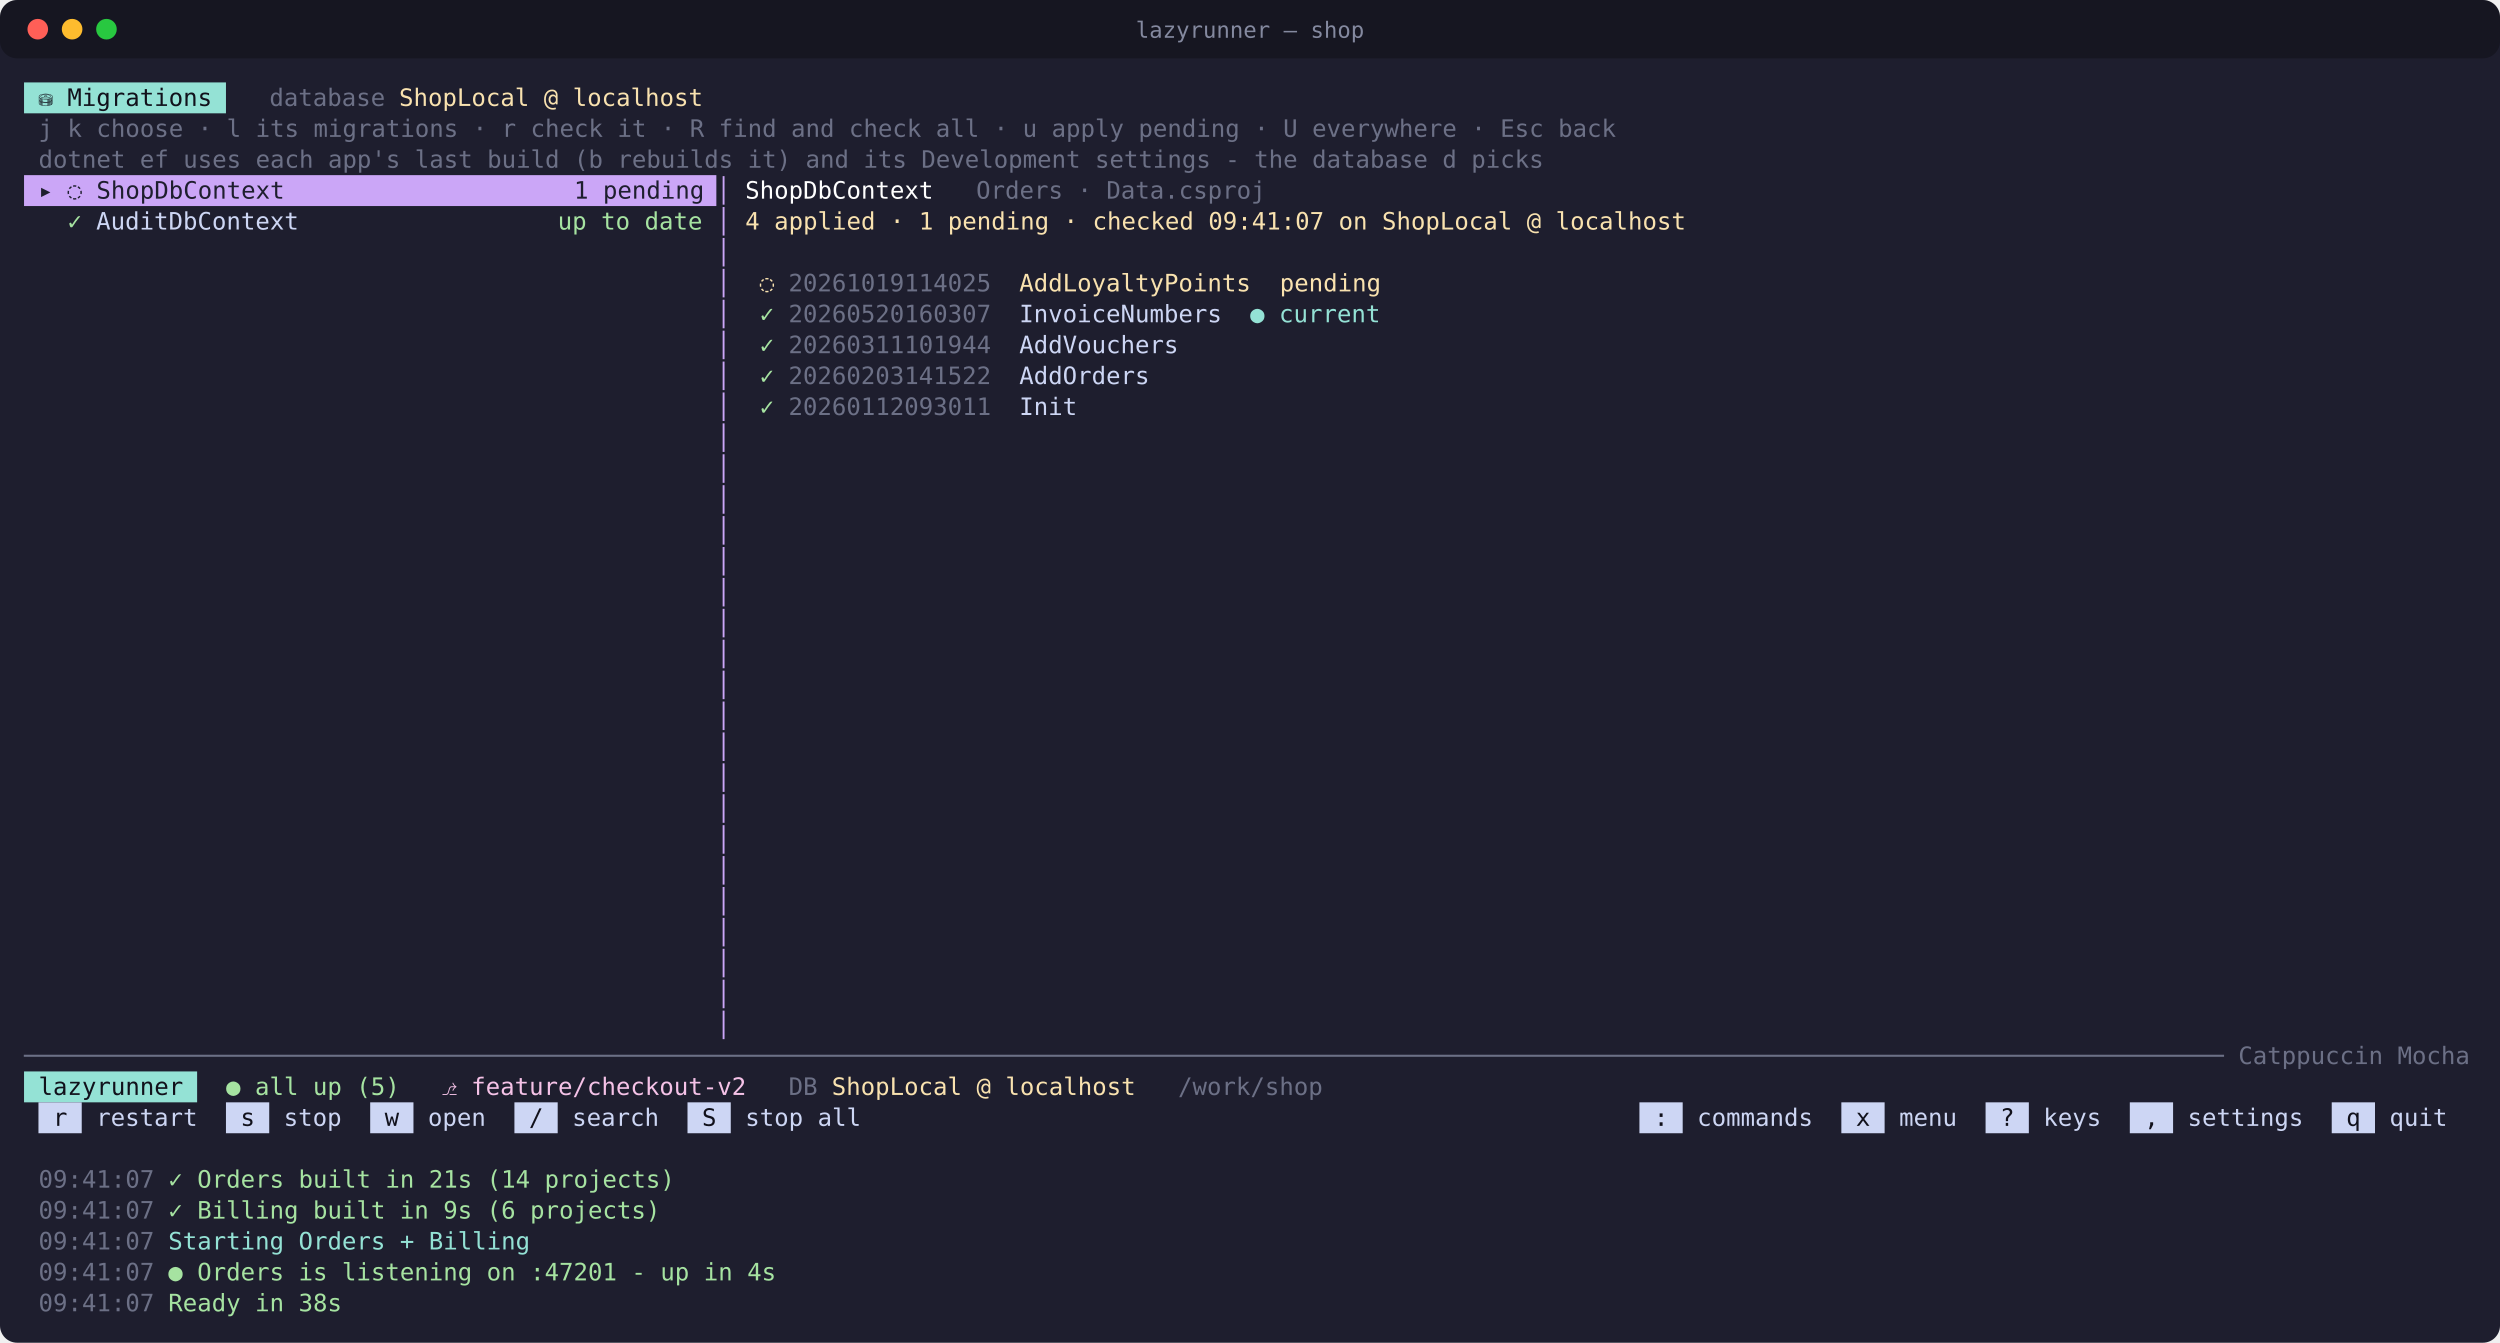
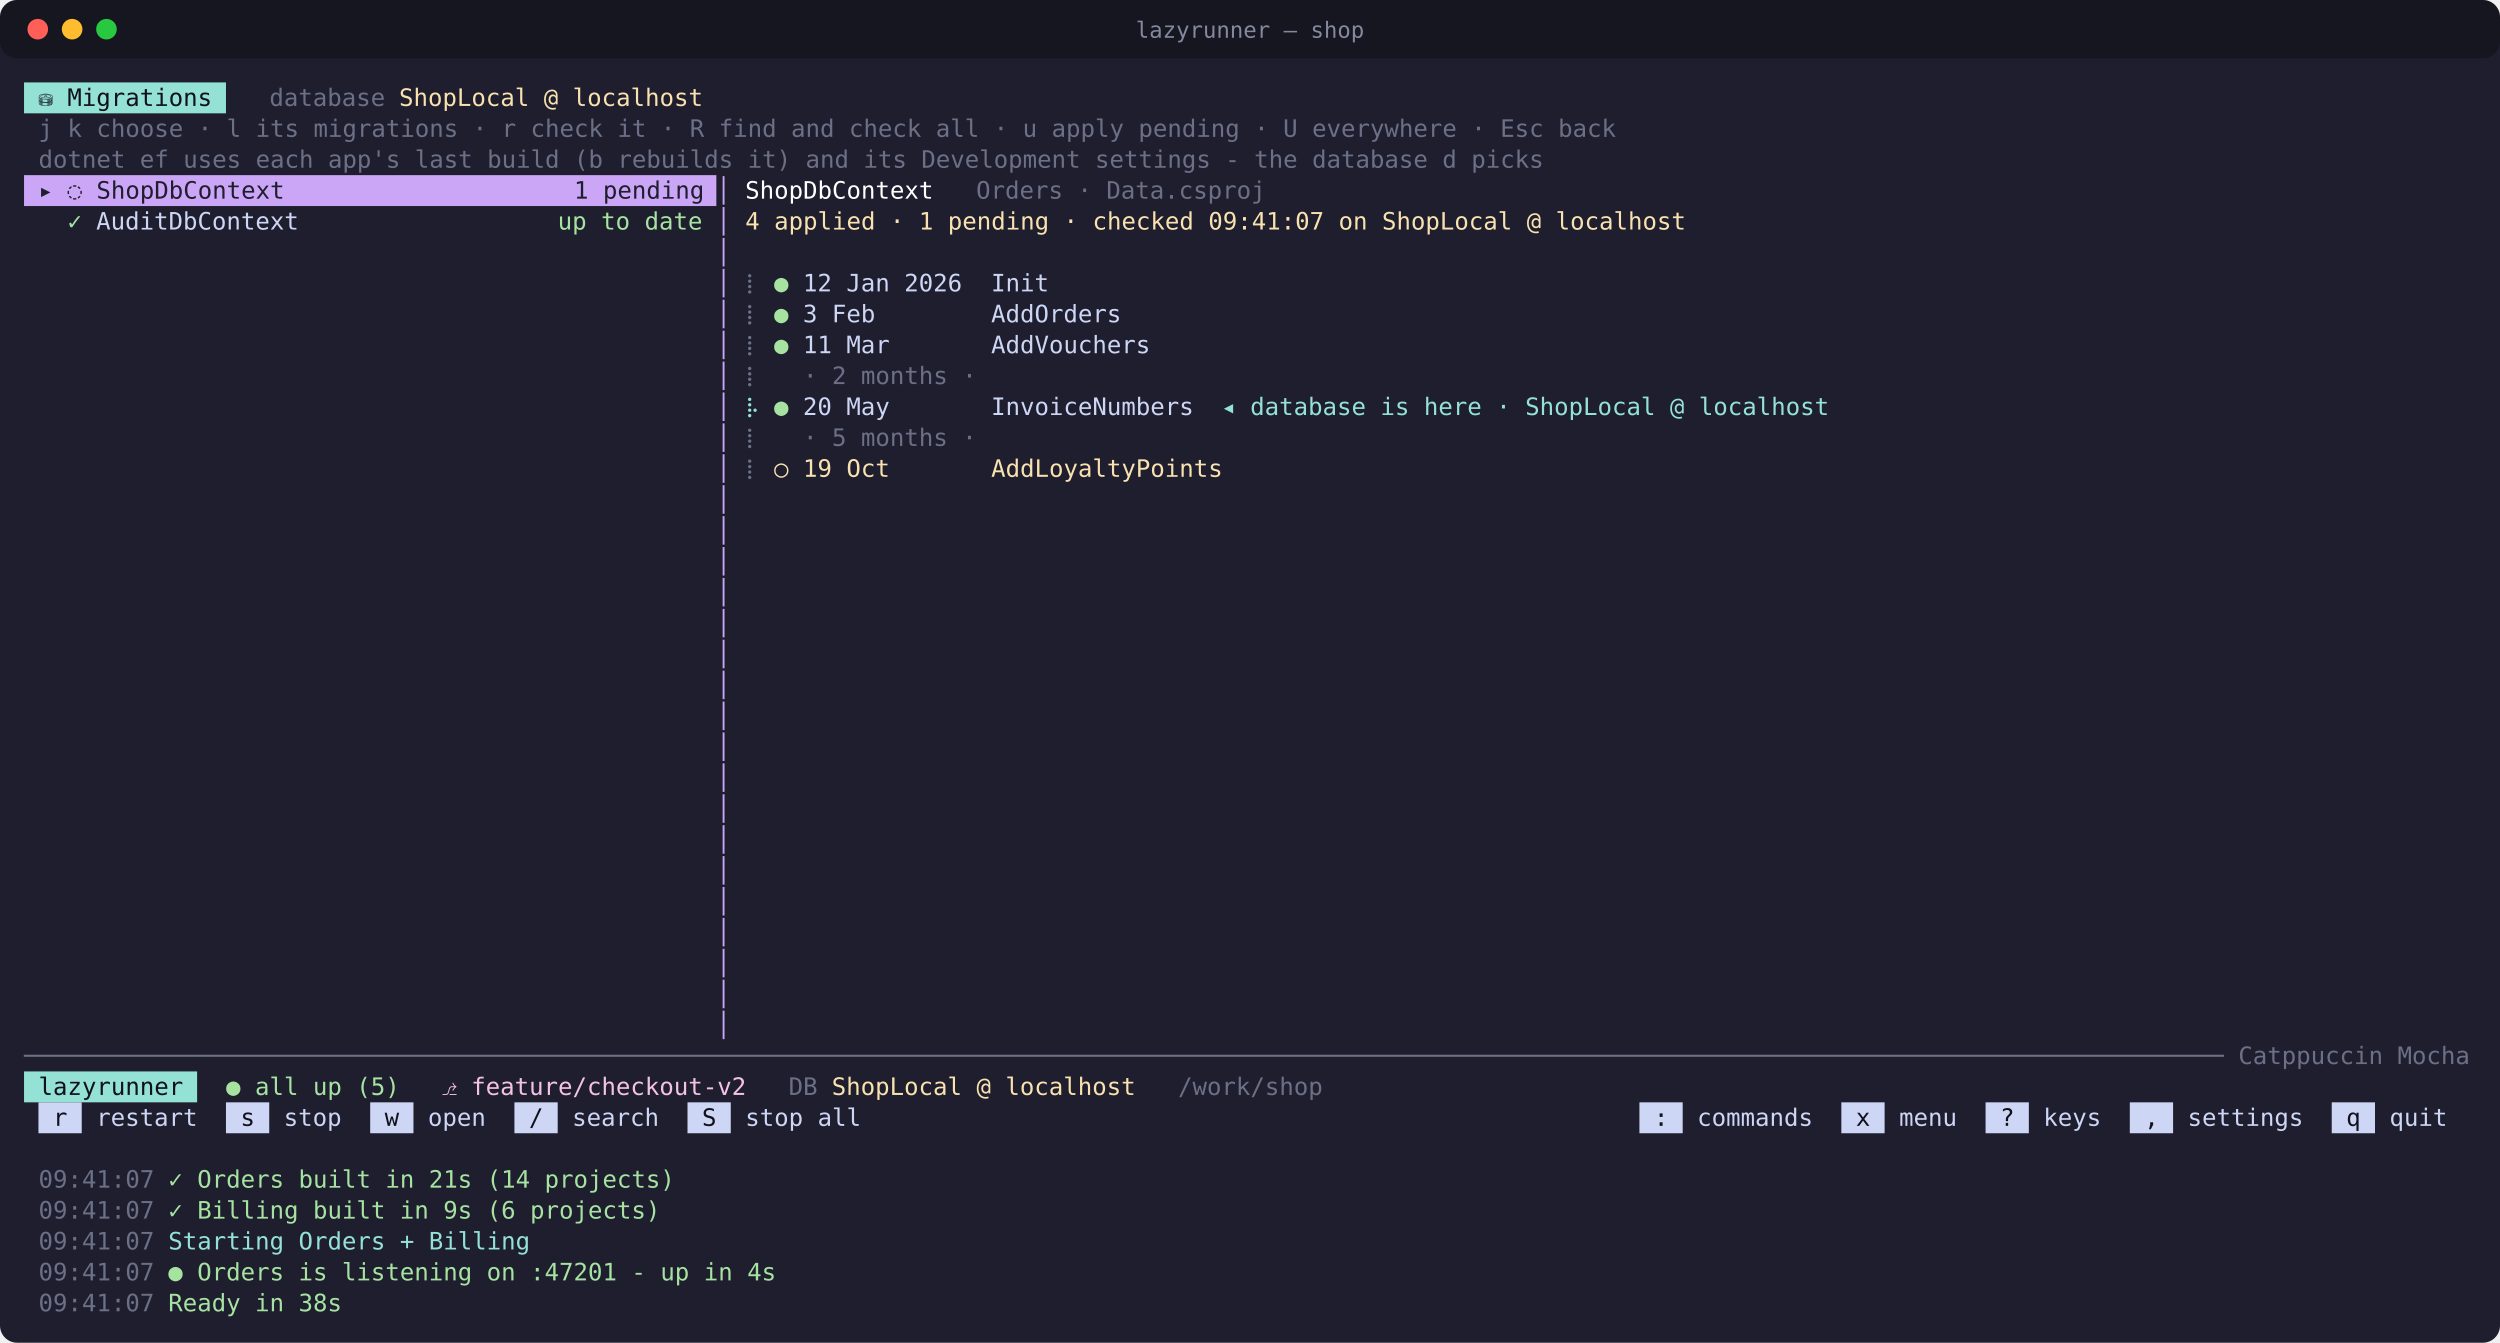
<svg xmlns="http://www.w3.org/2000/svg" width="1456" height="782" viewBox="0 0 1456 782" font-family="'Cascadia Mono', 'Cascadia Code', Consolas, 'DejaVu Sans Mono', Menlo, monospace" font-size="14">
  <rect width="100%" height="100%" rx="10" fill="#1e1e2e" />
  <rect width="100%" height="34" rx="10" fill="#000000" fill-opacity="0.28" />
  <circle cx="22" cy="17" r="6" fill="#ff5f57" />
  <circle cx="42" cy="17" r="6" fill="#febc2e" />
  <circle cx="62" cy="17" r="6" fill="#28c840" />
  <text x="728" y="22" fill="#cdd6f4" fill-opacity="0.6" font-size="13" text-anchor="middle">lazyrunner — shop</text>
  <rect x="14.0" y="48.0" width="117.6" height="18" fill="#94e2d5" />
  <text x="14.0" y="61.7" fill="#11111b" textLength="117.6" lengthAdjust="spacingAndGlyphs" xml:space="preserve"> ⛁ Migrations </text>
  <text x="131.6" y="61.7" fill="#6c7086" textLength="100.8" lengthAdjust="spacingAndGlyphs" xml:space="preserve">   database </text>
  <text x="232.4" y="61.7" fill="#f9e2af" textLength="176.4" lengthAdjust="spacingAndGlyphs" xml:space="preserve">ShopLocal @ localhost</text>
  <text x="14.0" y="79.7" fill="#6c7086" textLength="924.0" lengthAdjust="spacingAndGlyphs" xml:space="preserve"> j k choose · l its migrations · r check it · R find and check all · u apply pending · U everywhere · Esc back</text>
  <text x="14.0" y="97.7" fill="#6c7086" textLength="882.0" lengthAdjust="spacingAndGlyphs" xml:space="preserve"> dotnet ef uses each app's last build (b rebuilds it) and its Development settings - the database d picks</text>
  <rect x="14.0" y="102.0" width="403.2" height="18" fill="#cba6f7" />
  <text x="14.0" y="115.7" fill="#1e1e2e" textLength="403.2" lengthAdjust="spacingAndGlyphs" xml:space="preserve"> ▸ ◌ ShopDbContext                    1 pending </text>
  <text x="417.2" y="115.7" fill="#cba6f7" textLength="16.8" lengthAdjust="spacingAndGlyphs" xml:space="preserve">│ </text>
  <text x="434.0" y="115.7" fill="#ffffff" textLength="109.2" lengthAdjust="spacingAndGlyphs" xml:space="preserve">ShopDbContext</text>
  <text x="543.2" y="115.7" fill="#6c7086" textLength="193.2" lengthAdjust="spacingAndGlyphs" xml:space="preserve">   Orders · Data.csproj</text>
  <text x="14.0" y="133.7" fill="#a6e3a1" textLength="42.0" lengthAdjust="spacingAndGlyphs" xml:space="preserve">   ✓ </text>
  <text x="56.0" y="133.7" fill="#cdd6f4" textLength="268.8" lengthAdjust="spacingAndGlyphs" xml:space="preserve">AuditDbContext                  </text>
  <text x="324.8" y="133.7" fill="#a6e3a1" textLength="84.0" lengthAdjust="spacingAndGlyphs" xml:space="preserve">up to date</text>
  <text x="417.2" y="133.7" fill="#cba6f7" textLength="16.8" lengthAdjust="spacingAndGlyphs" xml:space="preserve">│ </text>
  <text x="434.0" y="133.7" fill="#f9e2af" textLength="546.0" lengthAdjust="spacingAndGlyphs" xml:space="preserve">4 applied · 1 pending · checked 09:41:07 on ShopLocal @ localhost</text>
  <text x="417.2" y="151.7" fill="#cba6f7" textLength="16.8" lengthAdjust="spacingAndGlyphs" xml:space="preserve">│ </text>
  <text x="417.2" y="169.7" fill="#cba6f7" textLength="16.8" lengthAdjust="spacingAndGlyphs" xml:space="preserve">│ </text>
-   <text x="434.0" y="169.7" fill="#f9e2af" textLength="25.2" lengthAdjust="spacingAndGlyphs" xml:space="preserve"> ◌ </text>
-   <text x="459.2" y="169.7" fill="#6c7086" textLength="134.4" lengthAdjust="spacingAndGlyphs" xml:space="preserve">20261019114025  </text>
-   <text x="593.6" y="169.7" fill="#f9e2af" textLength="210.0" lengthAdjust="spacingAndGlyphs" xml:space="preserve">AddLoyaltyPoints  pending</text>
+   <text x="434.0" y="169.7" fill="#6c7086" textLength="16.8" lengthAdjust="spacingAndGlyphs" xml:space="preserve">⡇ </text>
+   <text x="450.8" y="169.7" fill="#a6e3a1" textLength="8.4" lengthAdjust="spacingAndGlyphs" xml:space="preserve">●</text>
+   <text x="459.2" y="169.7" fill="#cdd6f4" textLength="982.8" lengthAdjust="spacingAndGlyphs" xml:space="preserve"> 12 Jan 2026  Init                                                                                                   </text>
  <text x="417.2" y="187.7" fill="#cba6f7" textLength="16.8" lengthAdjust="spacingAndGlyphs" xml:space="preserve">│ </text>
-   <text x="434.0" y="187.7" fill="#a6e3a1" textLength="25.2" lengthAdjust="spacingAndGlyphs" xml:space="preserve"> ✓ </text>
-   <text x="459.2" y="187.7" fill="#6c7086" textLength="134.4" lengthAdjust="spacingAndGlyphs" xml:space="preserve">20260520160307  </text>
-   <text x="593.6" y="187.7" fill="#cdd6f4" textLength="117.6" lengthAdjust="spacingAndGlyphs" xml:space="preserve">InvoiceNumbers</text>
-   <text x="711.2" y="187.7" fill="#94e2d5" textLength="92.4" lengthAdjust="spacingAndGlyphs" xml:space="preserve">  ● current</text>
+   <text x="434.0" y="187.7" fill="#6c7086" textLength="16.8" lengthAdjust="spacingAndGlyphs" xml:space="preserve">⡇ </text>
+   <text x="450.8" y="187.7" fill="#a6e3a1" textLength="8.4" lengthAdjust="spacingAndGlyphs" xml:space="preserve">●</text>
+   <text x="459.2" y="187.7" fill="#cdd6f4" textLength="982.8" lengthAdjust="spacingAndGlyphs" xml:space="preserve"> 3 Feb        AddOrders                                                                                              </text>
  <text x="417.2" y="205.7" fill="#cba6f7" textLength="16.8" lengthAdjust="spacingAndGlyphs" xml:space="preserve">│ </text>
-   <text x="434.0" y="205.7" fill="#a6e3a1" textLength="25.2" lengthAdjust="spacingAndGlyphs" xml:space="preserve"> ✓ </text>
-   <text x="459.2" y="205.7" fill="#6c7086" textLength="134.4" lengthAdjust="spacingAndGlyphs" xml:space="preserve">20260311101944  </text>
-   <text x="593.6" y="205.7" fill="#cdd6f4" textLength="848.4" lengthAdjust="spacingAndGlyphs" xml:space="preserve">AddVouchers                                                                                          </text>
+   <text x="434.0" y="205.7" fill="#6c7086" textLength="16.8" lengthAdjust="spacingAndGlyphs" xml:space="preserve">⡇ </text>
+   <text x="450.8" y="205.7" fill="#a6e3a1" textLength="8.4" lengthAdjust="spacingAndGlyphs" xml:space="preserve">●</text>
+   <text x="459.2" y="205.7" fill="#cdd6f4" textLength="982.8" lengthAdjust="spacingAndGlyphs" xml:space="preserve"> 11 Mar       AddVouchers                                                                                            </text>
  <text x="417.2" y="223.7" fill="#cba6f7" textLength="16.8" lengthAdjust="spacingAndGlyphs" xml:space="preserve">│ </text>
-   <text x="434.0" y="223.7" fill="#a6e3a1" textLength="25.2" lengthAdjust="spacingAndGlyphs" xml:space="preserve"> ✓ </text>
-   <text x="459.2" y="223.7" fill="#6c7086" textLength="134.4" lengthAdjust="spacingAndGlyphs" xml:space="preserve">20260203141522  </text>
-   <text x="593.6" y="223.7" fill="#cdd6f4" textLength="848.4" lengthAdjust="spacingAndGlyphs" xml:space="preserve">AddOrders                                                                                            </text>
+   <text x="434.0" y="223.7" fill="#6c7086" textLength="134.4" lengthAdjust="spacingAndGlyphs" xml:space="preserve">⡇   · 2 months ·</text>
  <text x="417.2" y="241.7" fill="#cba6f7" textLength="16.8" lengthAdjust="spacingAndGlyphs" xml:space="preserve">│ </text>
-   <text x="434.0" y="241.7" fill="#a6e3a1" textLength="25.2" lengthAdjust="spacingAndGlyphs" xml:space="preserve"> ✓ </text>
-   <text x="459.2" y="241.7" fill="#6c7086" textLength="134.4" lengthAdjust="spacingAndGlyphs" xml:space="preserve">20260112093011  </text>
-   <text x="593.6" y="241.7" fill="#cdd6f4" textLength="848.4" lengthAdjust="spacingAndGlyphs" xml:space="preserve">Init                                                                                                 </text>
+   <text x="434.0" y="241.7" fill="#94e2d5" textLength="16.8" lengthAdjust="spacingAndGlyphs" xml:space="preserve">⡧ </text>
+   <text x="450.8" y="241.7" fill="#a6e3a1" textLength="8.4" lengthAdjust="spacingAndGlyphs" xml:space="preserve">●</text>
+   <text x="459.2" y="241.7" fill="#cdd6f4" textLength="235.2" lengthAdjust="spacingAndGlyphs" xml:space="preserve"> 20 May       InvoiceNumbers</text>
+   <text x="694.4" y="241.7" fill="#94e2d5" textLength="369.6" lengthAdjust="spacingAndGlyphs" xml:space="preserve">  ◂ database is here · ShopLocal @ localhost</text>
  <text x="417.2" y="259.7" fill="#cba6f7" textLength="16.8" lengthAdjust="spacingAndGlyphs" xml:space="preserve">│ </text>
+   <text x="434.0" y="259.7" fill="#6c7086" textLength="134.4" lengthAdjust="spacingAndGlyphs" xml:space="preserve">⡇   · 5 months ·</text>
  <text x="417.2" y="277.7" fill="#cba6f7" textLength="16.8" lengthAdjust="spacingAndGlyphs" xml:space="preserve">│ </text>
+   <text x="434.0" y="277.7" fill="#6c7086" textLength="16.8" lengthAdjust="spacingAndGlyphs" xml:space="preserve">⡇ </text>
+   <text x="450.8" y="277.7" fill="#f9e2af" textLength="260.4" lengthAdjust="spacingAndGlyphs" xml:space="preserve">○ 19 Oct       AddLoyaltyPoints</text>
  <text x="417.2" y="295.7" fill="#cba6f7" textLength="16.8" lengthAdjust="spacingAndGlyphs" xml:space="preserve">│ </text>
  <text x="417.2" y="313.7" fill="#cba6f7" textLength="16.8" lengthAdjust="spacingAndGlyphs" xml:space="preserve">│ </text>
  <text x="417.2" y="331.7" fill="#cba6f7" textLength="16.8" lengthAdjust="spacingAndGlyphs" xml:space="preserve">│ </text>
  <text x="417.2" y="349.7" fill="#cba6f7" textLength="16.8" lengthAdjust="spacingAndGlyphs" xml:space="preserve">│ </text>
  <text x="417.2" y="367.7" fill="#cba6f7" textLength="16.8" lengthAdjust="spacingAndGlyphs" xml:space="preserve">│ </text>
  <text x="417.2" y="385.7" fill="#cba6f7" textLength="16.8" lengthAdjust="spacingAndGlyphs" xml:space="preserve">│ </text>
  <text x="417.2" y="403.7" fill="#cba6f7" textLength="16.8" lengthAdjust="spacingAndGlyphs" xml:space="preserve">│ </text>
  <text x="417.2" y="421.7" fill="#cba6f7" textLength="16.8" lengthAdjust="spacingAndGlyphs" xml:space="preserve">│ </text>
  <text x="417.2" y="439.7" fill="#cba6f7" textLength="16.8" lengthAdjust="spacingAndGlyphs" xml:space="preserve">│ </text>
  <text x="417.2" y="457.7" fill="#cba6f7" textLength="16.8" lengthAdjust="spacingAndGlyphs" xml:space="preserve">│ </text>
  <text x="417.2" y="475.7" fill="#cba6f7" textLength="16.8" lengthAdjust="spacingAndGlyphs" xml:space="preserve">│ </text>
  <text x="417.2" y="493.7" fill="#cba6f7" textLength="16.8" lengthAdjust="spacingAndGlyphs" xml:space="preserve">│ </text>
  <text x="417.2" y="511.7" fill="#cba6f7" textLength="16.8" lengthAdjust="spacingAndGlyphs" xml:space="preserve">│ </text>
  <text x="417.2" y="529.7" fill="#cba6f7" textLength="16.8" lengthAdjust="spacingAndGlyphs" xml:space="preserve">│ </text>
  <text x="417.2" y="547.7" fill="#cba6f7" textLength="16.8" lengthAdjust="spacingAndGlyphs" xml:space="preserve">│ </text>
  <text x="417.2" y="565.7" fill="#cba6f7" textLength="16.8" lengthAdjust="spacingAndGlyphs" xml:space="preserve">│ </text>
  <text x="417.2" y="583.7" fill="#cba6f7" textLength="16.8" lengthAdjust="spacingAndGlyphs" xml:space="preserve">│ </text>
  <text x="417.2" y="601.7" fill="#cba6f7" textLength="16.8" lengthAdjust="spacingAndGlyphs" xml:space="preserve">│ </text>
  <text x="14.0" y="619.7" fill="#6c7086" textLength="1428.0" lengthAdjust="spacingAndGlyphs" xml:space="preserve">──────────────────────────────────────────────────────────────────────────────────────────────────────────────────────────────────────────────────────── Catppuccin Mocha </text>
  <rect x="14.0" y="624.0" width="100.8" height="18" fill="#94e2d5" />
  <text x="14.0" y="637.7" fill="#11111b" textLength="100.8" lengthAdjust="spacingAndGlyphs" xml:space="preserve"> lazyrunner </text>
  <text x="114.8" y="637.7" fill="#a6e3a1" textLength="117.6" lengthAdjust="spacingAndGlyphs" xml:space="preserve">  ● all up (5)</text>
  <text x="232.4" y="637.7" fill="#f5c2e7" textLength="201.6" lengthAdjust="spacingAndGlyphs" xml:space="preserve">   ⎇ feature/checkout-v2</text>
  <text x="434.0" y="637.7" fill="#6c7086" textLength="50.4" lengthAdjust="spacingAndGlyphs" xml:space="preserve">   DB </text>
  <text x="484.4" y="637.7" fill="#f9e2af" textLength="176.4" lengthAdjust="spacingAndGlyphs" xml:space="preserve">ShopLocal @ localhost</text>
  <text x="660.8" y="637.7" fill="#6c7086" textLength="109.2" lengthAdjust="spacingAndGlyphs" xml:space="preserve">   /work/shop</text>
  <rect x="22.4" y="642.0" width="25.2" height="18" fill="#cdd6f4" />
  <rect x="131.6" y="642.0" width="25.2" height="18" fill="#cdd6f4" />
  <rect x="215.6" y="642.0" width="25.2" height="18" fill="#cdd6f4" />
  <rect x="299.6" y="642.0" width="25.2" height="18" fill="#cdd6f4" />
  <rect x="400.4" y="642.0" width="25.2" height="18" fill="#cdd6f4" />
  <rect x="954.8" y="642.0" width="25.2" height="18" fill="#cdd6f4" />
  <rect x="1072.4" y="642.0" width="25.2" height="18" fill="#cdd6f4" />
  <rect x="1156.4" y="642.0" width="25.2" height="18" fill="#cdd6f4" />
  <rect x="1240.4" y="642.0" width="25.2" height="18" fill="#cdd6f4" />
  <rect x="1358.0" y="642.0" width="25.2" height="18" fill="#cdd6f4" />
  <text x="22.4" y="655.7" fill="#11111b" textLength="25.2" lengthAdjust="spacingAndGlyphs" xml:space="preserve"> r </text>
  <text x="47.6" y="655.7" fill="#cdd6f4" textLength="84.0" lengthAdjust="spacingAndGlyphs" xml:space="preserve"> restart  </text>
  <text x="131.6" y="655.7" fill="#11111b" textLength="25.2" lengthAdjust="spacingAndGlyphs" xml:space="preserve"> s </text>
  <text x="156.8" y="655.7" fill="#cdd6f4" textLength="58.8" lengthAdjust="spacingAndGlyphs" xml:space="preserve"> stop  </text>
  <text x="215.6" y="655.7" fill="#11111b" textLength="25.2" lengthAdjust="spacingAndGlyphs" xml:space="preserve"> w </text>
  <text x="240.8" y="655.7" fill="#cdd6f4" textLength="58.8" lengthAdjust="spacingAndGlyphs" xml:space="preserve"> open  </text>
  <text x="299.6" y="655.7" fill="#11111b" textLength="25.2" lengthAdjust="spacingAndGlyphs" xml:space="preserve"> / </text>
  <text x="324.8" y="655.7" fill="#cdd6f4" textLength="75.6" lengthAdjust="spacingAndGlyphs" xml:space="preserve"> search  </text>
  <text x="400.4" y="655.7" fill="#11111b" textLength="25.2" lengthAdjust="spacingAndGlyphs" xml:space="preserve"> S </text>
  <text x="425.6" y="655.7" fill="#cdd6f4" textLength="529.2" lengthAdjust="spacingAndGlyphs" xml:space="preserve"> stop all                                                      </text>
  <text x="954.8" y="655.7" fill="#11111b" textLength="25.2" lengthAdjust="spacingAndGlyphs" xml:space="preserve"> : </text>
  <text x="980.0" y="655.7" fill="#cdd6f4" textLength="92.4" lengthAdjust="spacingAndGlyphs" xml:space="preserve"> commands  </text>
  <text x="1072.4" y="655.7" fill="#11111b" textLength="25.2" lengthAdjust="spacingAndGlyphs" xml:space="preserve"> x </text>
  <text x="1097.6" y="655.7" fill="#cdd6f4" textLength="58.8" lengthAdjust="spacingAndGlyphs" xml:space="preserve"> menu  </text>
  <text x="1156.4" y="655.7" fill="#11111b" textLength="25.2" lengthAdjust="spacingAndGlyphs" xml:space="preserve"> ? </text>
  <text x="1181.6" y="655.7" fill="#cdd6f4" textLength="58.8" lengthAdjust="spacingAndGlyphs" xml:space="preserve"> keys  </text>
  <text x="1240.4" y="655.7" fill="#11111b" textLength="25.2" lengthAdjust="spacingAndGlyphs" xml:space="preserve"> , </text>
  <text x="1265.6" y="655.7" fill="#cdd6f4" textLength="92.4" lengthAdjust="spacingAndGlyphs" xml:space="preserve"> settings  </text>
  <text x="1358.0" y="655.7" fill="#11111b" textLength="25.2" lengthAdjust="spacingAndGlyphs" xml:space="preserve"> q </text>
  <text x="1383.2" y="655.7" fill="#cdd6f4" textLength="58.8" lengthAdjust="spacingAndGlyphs" xml:space="preserve"> quit  </text>
  <text x="14.0" y="691.7" fill="#6c7086" textLength="84.0" lengthAdjust="spacingAndGlyphs" xml:space="preserve"> 09:41:07 </text>
  <text x="98.0" y="691.7" fill="#a6e3a1" textLength="294.0" lengthAdjust="spacingAndGlyphs" xml:space="preserve">✓ Orders built in 21s (14 projects)</text>
  <text x="14.0" y="709.7" fill="#6c7086" textLength="84.0" lengthAdjust="spacingAndGlyphs" xml:space="preserve"> 09:41:07 </text>
  <text x="98.0" y="709.7" fill="#a6e3a1" textLength="285.6" lengthAdjust="spacingAndGlyphs" xml:space="preserve">✓ Billing built in 9s (6 projects)</text>
  <text x="14.0" y="727.7" fill="#6c7086" textLength="84.0" lengthAdjust="spacingAndGlyphs" xml:space="preserve"> 09:41:07 </text>
  <text x="98.0" y="727.7" fill="#94e2d5" textLength="210.0" lengthAdjust="spacingAndGlyphs" xml:space="preserve">Starting Orders + Billing</text>
  <text x="14.0" y="745.7" fill="#6c7086" textLength="84.0" lengthAdjust="spacingAndGlyphs" xml:space="preserve"> 09:41:07 </text>
  <text x="98.0" y="745.7" fill="#a6e3a1" textLength="352.8" lengthAdjust="spacingAndGlyphs" xml:space="preserve">● Orders is listening on :47201 - up in 4s</text>
  <text x="14.0" y="763.7" fill="#6c7086" textLength="84.0" lengthAdjust="spacingAndGlyphs" xml:space="preserve"> 09:41:07 </text>
  <text x="98.0" y="763.7" fill="#a6e3a1" textLength="100.8" lengthAdjust="spacingAndGlyphs" xml:space="preserve">Ready in 38s</text>
</svg>
